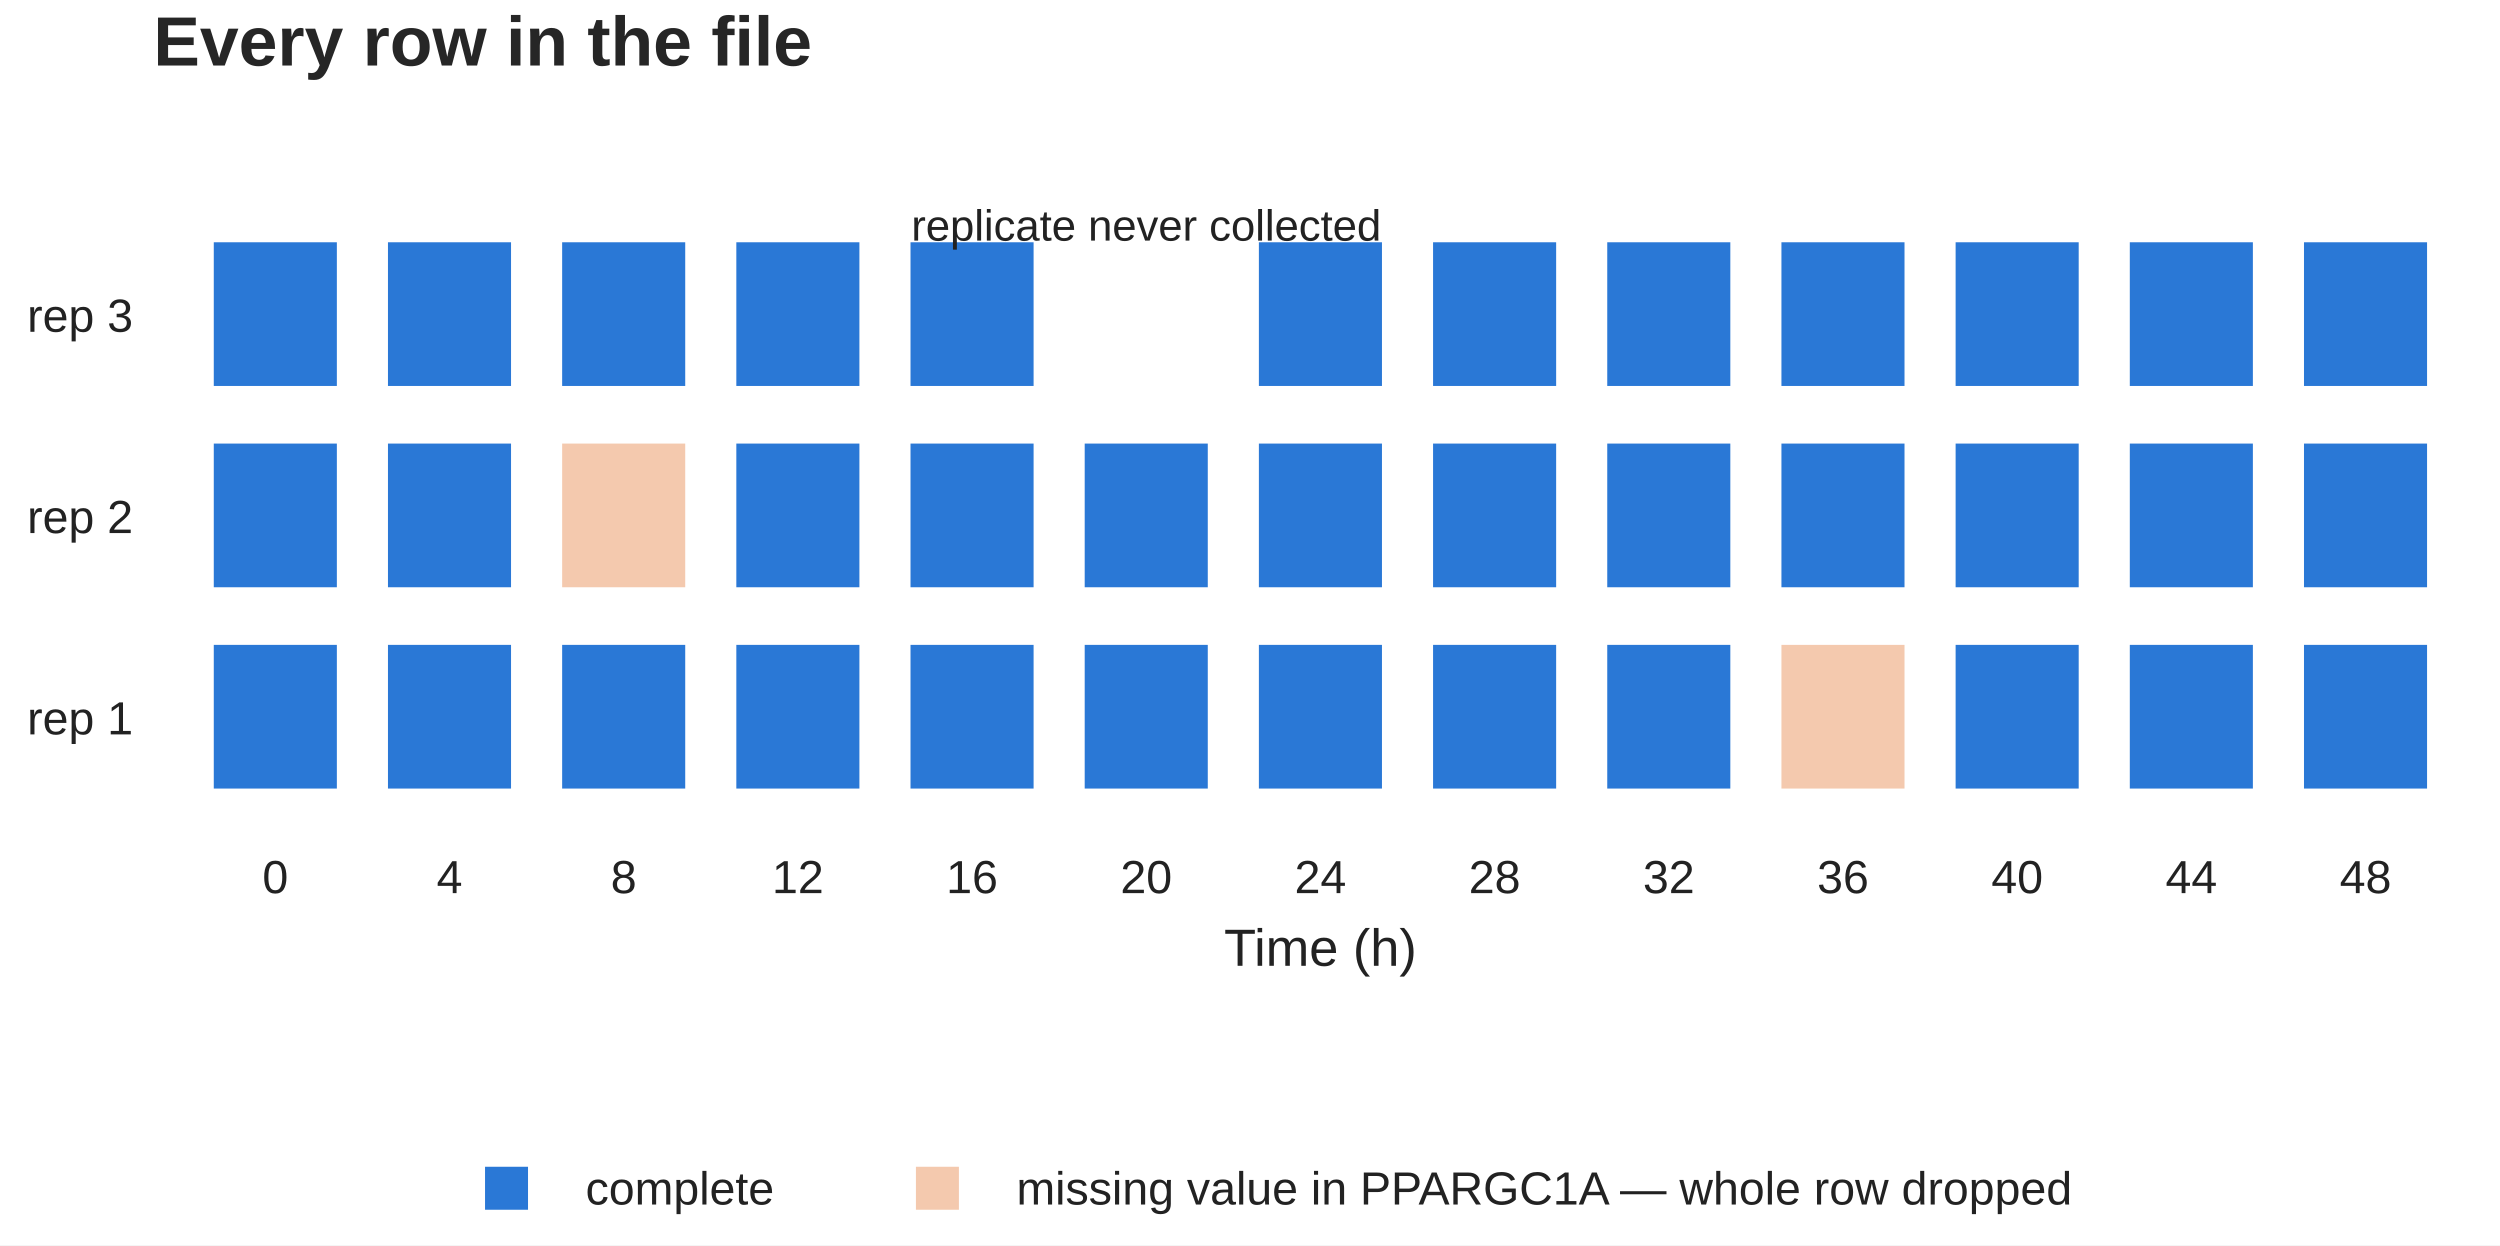
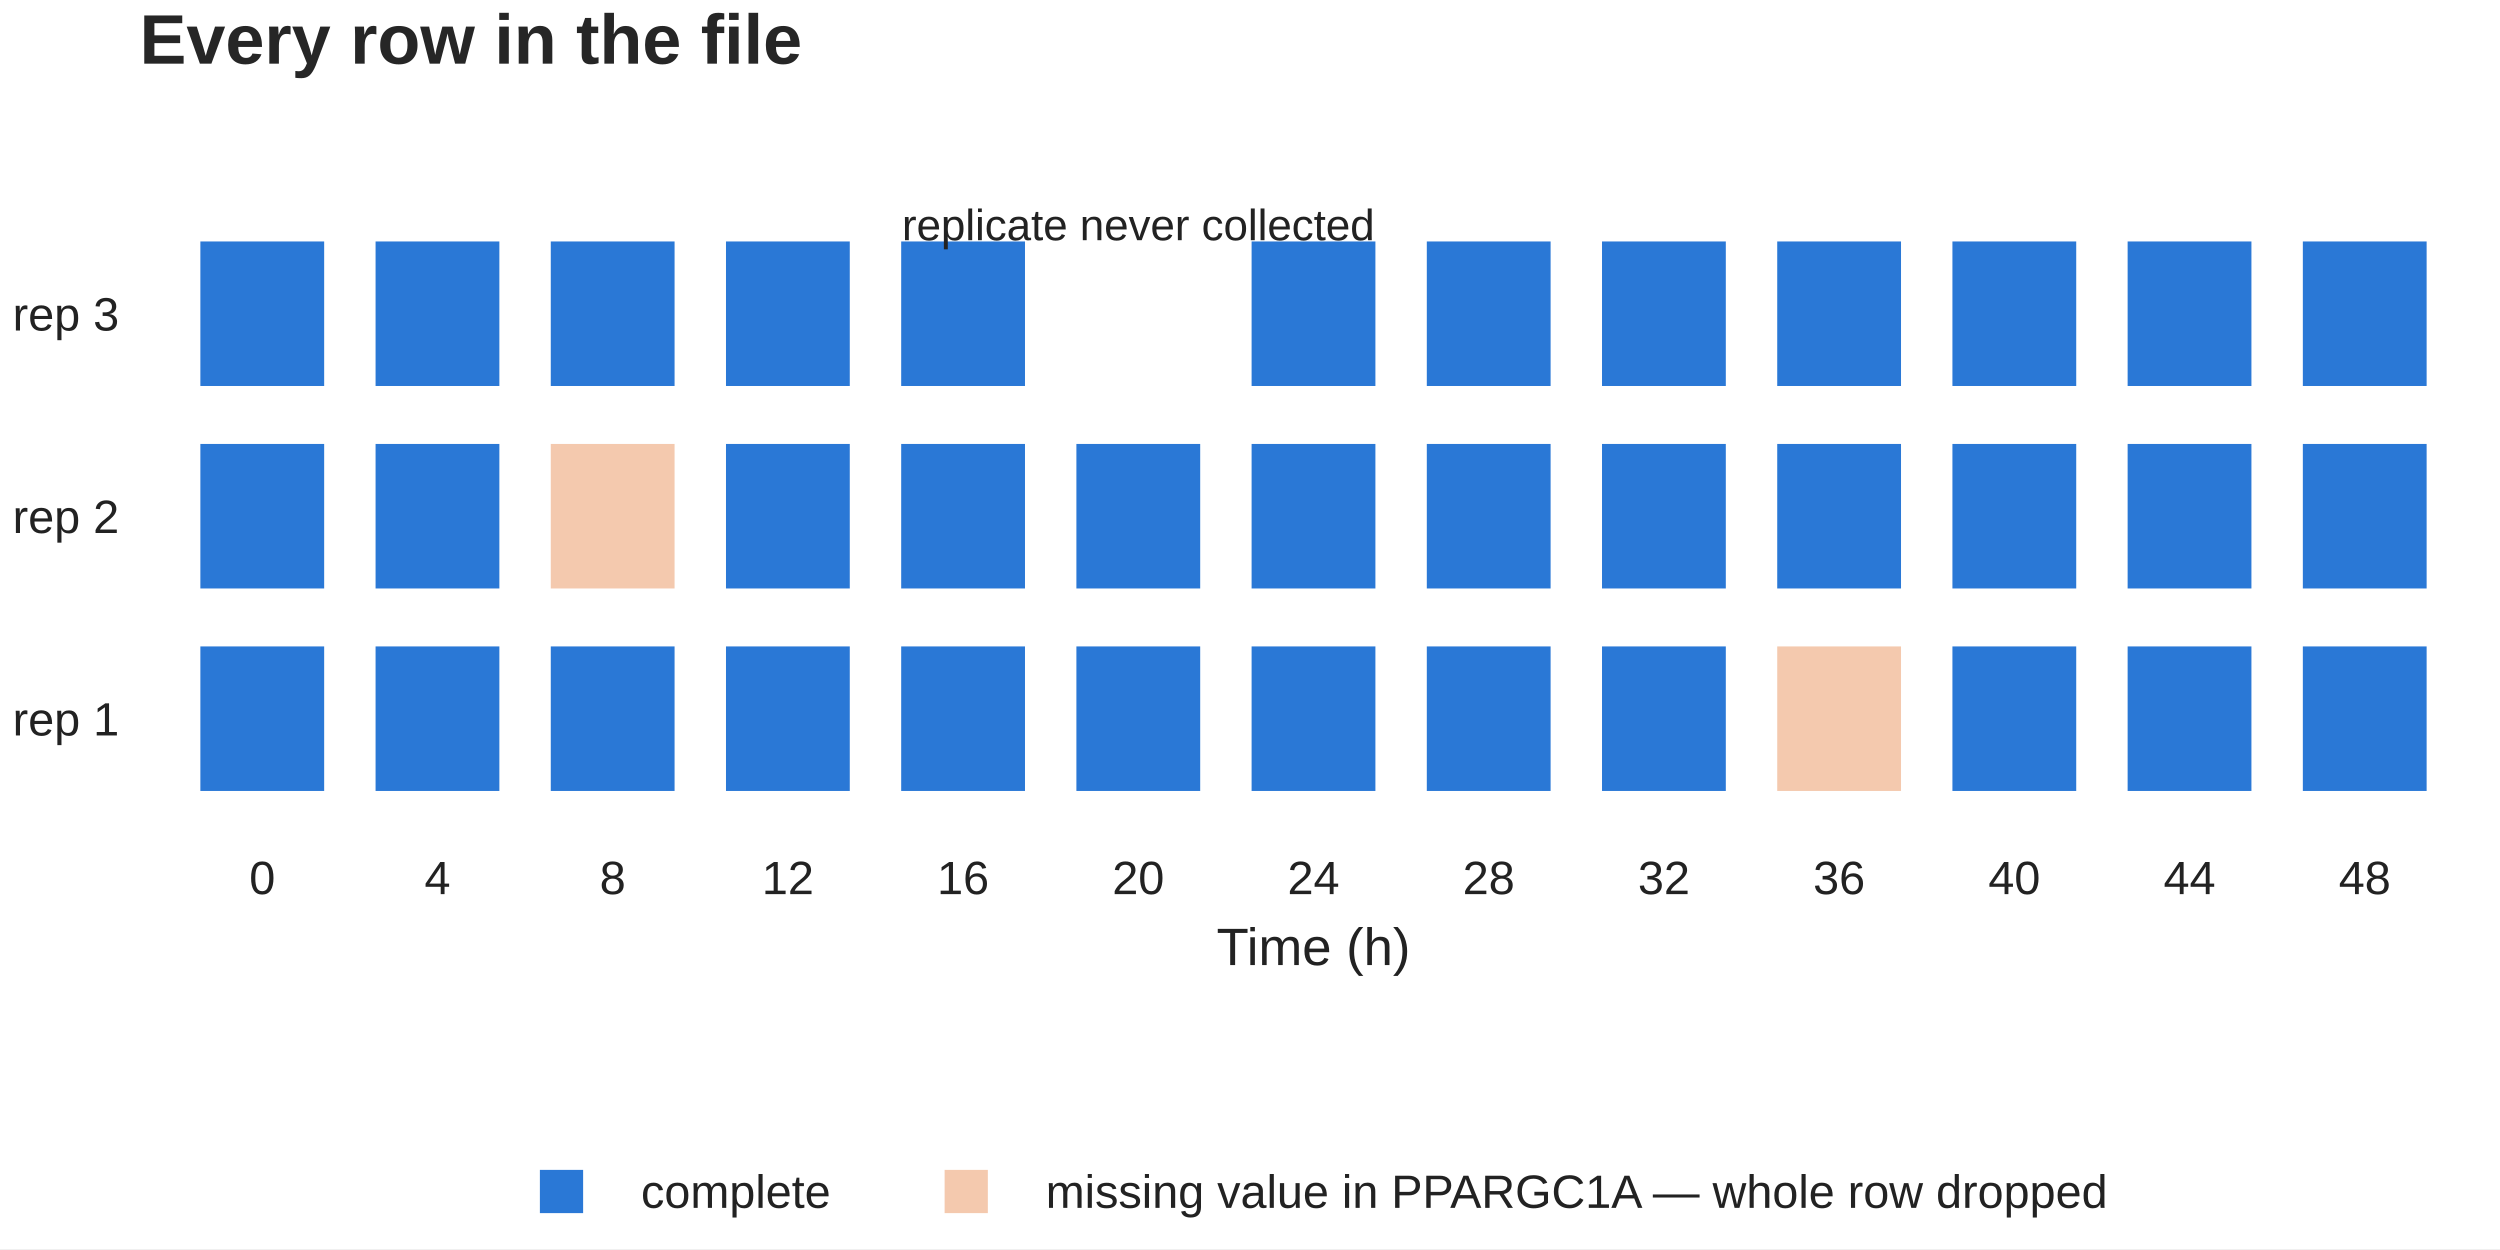
- <svg xmlns="http://www.w3.org/2000/svg" xmlns:xlink="http://www.w3.org/1999/xlink" width="430.322pt" height="214.357pt" viewBox="0 0 430.322 214.357" version="1.1">
+ <svg xmlns="http://www.w3.org/2000/svg" xmlns:xlink="http://www.w3.org/1999/xlink" width="427.812pt" height="213.739pt" viewBox="0 0 427.812 213.739" version="1.1">
  <defs>
    <style type="text/css">*{stroke-linejoin: round; stroke-linecap: butt}</style>
  </defs>
  <g id="figure_1">
    <g id="patch_1">
-       <path d="M 0 214.357  L 430.322 214.357  L 430.322 0  L 0 0  z " style="fill: #ffffff" />
+       <path d="M 0 213.739  L 427.812 213.739  L 427.812 0  L 0 0  z " style="fill: #ffffff" />
    </g>
    <g id="axes_1">
      <g id="patch_2">
-         <path d="M 26.402 144.158  L 428.163 144.158  L 428.163 33.278  L 26.402 33.278  z " style="fill: #ffffff" />
+         <path d="M 23.892 143.776  L 425.652 143.776  L 425.652 32.896  L 23.892 32.896  z " style="fill: #ffffff" />
      </g>
      <g id="matplotlib.axis_1">
        <g id="xtick_1">
          <g id="line2d_1" />
          <g id="text_1">
-             <text style="font-size: 8px; font-family: 'Arial', 'Helvetica', 'DejaVu Sans', 'Liberation Sans', sans-serif; text-anchor: middle; fill: #222222" x="47.39" y="153.737" transform="rotate(-0 47.38996 153.7369)">0</text>
+             <text style="font-size: 8px; font-family: 'Arial', 'Helvetica', 'DejaVu Sans', 'Liberation Sans', sans-serif; text-anchor: middle; fill: #222222" x="44.88" y="153.002" transform="rotate(-0 44.87996 153.0019)">0</text>
          </g>
        </g>
        <g id="xtick_2">
          <g id="line2d_2" />
          <g id="text_2">
-             <text style="font-size: 8px; font-family: 'Arial', 'Helvetica', 'DejaVu Sans', 'Liberation Sans', sans-serif; text-anchor: middle; fill: #222222" x="77.372" y="153.737" transform="rotate(-0 77.37205 153.7369)">4</text>
+             <text style="font-size: 8px; font-family: 'Arial', 'Helvetica', 'DejaVu Sans', 'Liberation Sans', sans-serif; text-anchor: middle; fill: #222222" x="74.862" y="153.002" transform="rotate(-0 74.86205 153.0019)">4</text>
          </g>
        </g>
        <g id="xtick_3">
          <g id="line2d_3" />
          <g id="text_3">
-             <text style="font-size: 8px; font-family: 'Arial', 'Helvetica', 'DejaVu Sans', 'Liberation Sans', sans-serif; text-anchor: middle; fill: #222222" x="107.354" y="153.737" transform="rotate(-0 107.3541 153.7369)">8</text>
+             <text style="font-size: 8px; font-family: 'Arial', 'Helvetica', 'DejaVu Sans', 'Liberation Sans', sans-serif; text-anchor: middle; fill: #222222" x="104.844" y="153.002" transform="rotate(-0 104.8441 153.0019)">8</text>
          </g>
        </g>
        <g id="xtick_4">
          <g id="line2d_4" />
          <g id="text_4">
-             <text style="font-size: 8px; font-family: 'Arial', 'Helvetica', 'DejaVu Sans', 'Liberation Sans', sans-serif; text-anchor: middle; fill: #222222" x="137.336" y="153.737" transform="rotate(-0 137.3362 153.7369)">12</text>
+             <text style="font-size: 8px; font-family: 'Arial', 'Helvetica', 'DejaVu Sans', 'Liberation Sans', sans-serif; text-anchor: middle; fill: #222222" x="134.826" y="153.002" transform="rotate(-0 134.8262 153.0019)">12</text>
          </g>
        </g>
        <g id="xtick_5">
          <g id="line2d_5" />
          <g id="text_5">
-             <text style="font-size: 8px; font-family: 'Arial', 'Helvetica', 'DejaVu Sans', 'Liberation Sans', sans-serif; text-anchor: middle; fill: #222222" x="167.318" y="153.737" transform="rotate(-0 167.3183 153.7369)">16</text>
+             <text style="font-size: 8px; font-family: 'Arial', 'Helvetica', 'DejaVu Sans', 'Liberation Sans', sans-serif; text-anchor: middle; fill: #222222" x="164.808" y="153.002" transform="rotate(-0 164.8083 153.0019)">16</text>
          </g>
        </g>
        <g id="xtick_6">
          <g id="line2d_6" />
          <g id="text_6">
-             <text style="font-size: 8px; font-family: 'Arial', 'Helvetica', 'DejaVu Sans', 'Liberation Sans', sans-serif; text-anchor: middle; fill: #222222" x="197.3" y="153.737" transform="rotate(-0 197.3004 153.7369)">20</text>
+             <text style="font-size: 8px; font-family: 'Arial', 'Helvetica', 'DejaVu Sans', 'Liberation Sans', sans-serif; text-anchor: middle; fill: #222222" x="194.79" y="153.002" transform="rotate(-0 194.7904 153.0019)">20</text>
          </g>
        </g>
        <g id="xtick_7">
          <g id="line2d_7" />
          <g id="text_7">
-             <text style="font-size: 8px; font-family: 'Arial', 'Helvetica', 'DejaVu Sans', 'Liberation Sans', sans-serif; text-anchor: middle; fill: #222222" x="227.282" y="153.737" transform="rotate(-0 227.2825 153.7369)">24</text>
+             <text style="font-size: 8px; font-family: 'Arial', 'Helvetica', 'DejaVu Sans', 'Liberation Sans', sans-serif; text-anchor: middle; fill: #222222" x="224.773" y="153.002" transform="rotate(-0 224.7725 153.0019)">24</text>
          </g>
        </g>
        <g id="xtick_8">
          <g id="line2d_8" />
          <g id="text_8">
-             <text style="font-size: 8px; font-family: 'Arial', 'Helvetica', 'DejaVu Sans', 'Liberation Sans', sans-serif; text-anchor: middle; fill: #222222" x="257.265" y="153.737" transform="rotate(-0 257.2646 153.7369)">28</text>
+             <text style="font-size: 8px; font-family: 'Arial', 'Helvetica', 'DejaVu Sans', 'Liberation Sans', sans-serif; text-anchor: middle; fill: #222222" x="254.755" y="153.002" transform="rotate(-0 254.7546 153.0019)">28</text>
          </g>
        </g>
        <g id="xtick_9">
          <g id="line2d_9" />
          <g id="text_9">
-             <text style="font-size: 8px; font-family: 'Arial', 'Helvetica', 'DejaVu Sans', 'Liberation Sans', sans-serif; text-anchor: middle; fill: #222222" x="287.247" y="153.737" transform="rotate(-0 287.2467 153.7369)">32</text>
+             <text style="font-size: 8px; font-family: 'Arial', 'Helvetica', 'DejaVu Sans', 'Liberation Sans', sans-serif; text-anchor: middle; fill: #222222" x="284.737" y="153.002" transform="rotate(-0 284.7367 153.0019)">32</text>
          </g>
        </g>
        <g id="xtick_10">
          <g id="line2d_10" />
          <g id="text_10">
-             <text style="font-size: 8px; font-family: 'Arial', 'Helvetica', 'DejaVu Sans', 'Liberation Sans', sans-serif; text-anchor: middle; fill: #222222" x="317.229" y="153.737" transform="rotate(-0 317.2288 153.7369)">36</text>
+             <text style="font-size: 8px; font-family: 'Arial', 'Helvetica', 'DejaVu Sans', 'Liberation Sans', sans-serif; text-anchor: middle; fill: #222222" x="314.719" y="153.002" transform="rotate(-0 314.7188 153.0019)">36</text>
          </g>
        </g>
        <g id="xtick_11">
          <g id="line2d_11" />
          <g id="text_11">
-             <text style="font-size: 8px; font-family: 'Arial', 'Helvetica', 'DejaVu Sans', 'Liberation Sans', sans-serif; text-anchor: middle; fill: #222222" x="347.211" y="153.737" transform="rotate(-0 347.2109 153.7369)">40</text>
+             <text style="font-size: 8px; font-family: 'Arial', 'Helvetica', 'DejaVu Sans', 'Liberation Sans', sans-serif; text-anchor: middle; fill: #222222" x="344.701" y="153.002" transform="rotate(-0 344.7009 153.0019)">40</text>
          </g>
        </g>
        <g id="xtick_12">
          <g id="line2d_12" />
          <g id="text_12">
-             <text style="font-size: 8px; font-family: 'Arial', 'Helvetica', 'DejaVu Sans', 'Liberation Sans', sans-serif; text-anchor: middle; fill: #222222" x="377.193" y="153.737" transform="rotate(-0 377.1929 153.7369)">44</text>
+             <text style="font-size: 8px; font-family: 'Arial', 'Helvetica', 'DejaVu Sans', 'Liberation Sans', sans-serif; text-anchor: middle; fill: #222222" x="374.683" y="153.002" transform="rotate(-0 374.6829 153.0019)">44</text>
          </g>
        </g>
        <g id="xtick_13">
          <g id="line2d_13" />
          <g id="text_13">
-             <text style="font-size: 8px; font-family: 'Arial', 'Helvetica', 'DejaVu Sans', 'Liberation Sans', sans-serif; text-anchor: middle; fill: #222222" x="407.175" y="153.737" transform="rotate(-0 407.175 153.7369)">48</text>
+             <text style="font-size: 8px; font-family: 'Arial', 'Helvetica', 'DejaVu Sans', 'Liberation Sans', sans-serif; text-anchor: middle; fill: #222222" x="404.665" y="153.002" transform="rotate(-0 404.665 153.0019)">48</text>
          </g>
        </g>
        <g id="text_14">
-           <text style="font-size: 9px; font-family: 'Arial', 'Helvetica', 'DejaVu Sans', 'Liberation Sans', sans-serif; text-anchor: middle; fill: #222222" x="227.282" y="166.239" transform="rotate(-0 227.2825 166.2392)">Time (h)</text>
+           <text style="font-size: 9px; font-family: 'Arial', 'Helvetica', 'DejaVu Sans', 'Liberation Sans', sans-serif; text-anchor: middle; fill: #222222" x="224.773" y="165.144" transform="rotate(-0 224.7725 165.1436)">Time (h)</text>
        </g>
      </g>
      <g id="matplotlib.axis_2">
        <g id="ytick_1">
          <g id="line2d_14" />
          <g id="text_15">
-             <text style="font-size: 8px; font-family: 'Arial', 'Helvetica', 'DejaVu Sans', 'Liberation Sans', sans-serif; text-anchor: end; fill: #222222" x="22.902" y="126.407" transform="rotate(-0 22.9025 126.4075)">rep 1</text>
+             <text style="font-size: 8px; font-family: 'Arial', 'Helvetica', 'DejaVu Sans', 'Liberation Sans', sans-serif; text-anchor: end; fill: #222222" x="20.392" y="125.861" transform="rotate(-0 20.3925 125.8606)">rep 1</text>
          </g>
        </g>
        <g id="ytick_2">
          <g id="line2d_15" />
          <g id="text_16">
-             <text style="font-size: 8px; font-family: 'Arial', 'Helvetica', 'DejaVu Sans', 'Liberation Sans', sans-serif; text-anchor: end; fill: #222222" x="22.902" y="91.757" transform="rotate(-0 22.9025 91.7575)">rep 2</text>
+             <text style="font-size: 8px; font-family: 'Arial', 'Helvetica', 'DejaVu Sans', 'Liberation Sans', sans-serif; text-anchor: end; fill: #222222" x="20.392" y="91.211" transform="rotate(-0 20.3925 91.21062)">rep 2</text>
          </g>
        </g>
        <g id="ytick_3">
          <g id="line2d_16" />
          <g id="text_17">
-             <text style="font-size: 8px; font-family: 'Arial', 'Helvetica', 'DejaVu Sans', 'Liberation Sans', sans-serif; text-anchor: end; fill: #222222" x="22.902" y="57.108" transform="rotate(-0 22.9025 57.1075)">rep 3</text>
+             <text style="font-size: 8px; font-family: 'Arial', 'Helvetica', 'DejaVu Sans', 'Liberation Sans', sans-serif; text-anchor: end; fill: #222222" x="20.392" y="56.561" transform="rotate(-0 20.3925 56.56063)">rep 3</text>
          </g>
        </g>
      </g>
      <g id="patch_3">
-         <path d="M 35.997 136.535  L 58.783 136.535  L 58.783 110.201  L 35.997 110.201  z " clip-path="url(#p1b2327fbc5)" style="fill: #2a78d6; stroke: #ffffff; stroke-width: 1.6; stroke-linejoin: miter" />
+         <path d="M 33.487 136.153  L 56.273 136.153  L 56.273 109.819  L 33.487 109.819  z " clip-path="url(#pd847f26624)" style="fill: #2a78d6; stroke: #ffffff; stroke-width: 1.6; stroke-linejoin: miter" />
      </g>
      <g id="patch_4">
-         <path d="M 35.997 101.885  L 58.783 101.885  L 58.783 75.551  L 35.997 75.551  z " clip-path="url(#p1b2327fbc5)" style="fill: #2a78d6; stroke: #ffffff; stroke-width: 1.6; stroke-linejoin: miter" />
+         <path d="M 33.487 101.503  L 56.273 101.503  L 56.273 75.169  L 33.487 75.169  z " clip-path="url(#pd847f26624)" style="fill: #2a78d6; stroke: #ffffff; stroke-width: 1.6; stroke-linejoin: miter" />
      </g>
      <g id="patch_5">
-         <path d="M 35.997 67.235  L 58.783 67.235  L 58.783 40.901  L 35.997 40.901  z " clip-path="url(#p1b2327fbc5)" style="fill: #2a78d6; stroke: #ffffff; stroke-width: 1.6; stroke-linejoin: miter" />
+         <path d="M 33.487 66.853  L 56.273 66.853  L 56.273 40.519  L 33.487 40.519  z " clip-path="url(#pd847f26624)" style="fill: #2a78d6; stroke: #ffffff; stroke-width: 1.6; stroke-linejoin: miter" />
      </g>
      <g id="patch_6">
-         <path d="M 65.979 136.535  L 88.765 136.535  L 88.765 110.201  L 65.979 110.201  z " clip-path="url(#p1b2327fbc5)" style="fill: #2a78d6; stroke: #ffffff; stroke-width: 1.6; stroke-linejoin: miter" />
+         <path d="M 63.469 136.153  L 86.255 136.153  L 86.255 109.819  L 63.469 109.819  z " clip-path="url(#pd847f26624)" style="fill: #2a78d6; stroke: #ffffff; stroke-width: 1.6; stroke-linejoin: miter" />
      </g>
      <g id="patch_7">
-         <path d="M 65.979 101.885  L 88.765 101.885  L 88.765 75.551  L 65.979 75.551  z " clip-path="url(#p1b2327fbc5)" style="fill: #2a78d6; stroke: #ffffff; stroke-width: 1.6; stroke-linejoin: miter" />
+         <path d="M 63.469 101.503  L 86.255 101.503  L 86.255 75.169  L 63.469 75.169  z " clip-path="url(#pd847f26624)" style="fill: #2a78d6; stroke: #ffffff; stroke-width: 1.6; stroke-linejoin: miter" />
      </g>
      <g id="patch_8">
-         <path d="M 65.979 67.235  L 88.765 67.235  L 88.765 40.901  L 65.979 40.901  z " clip-path="url(#p1b2327fbc5)" style="fill: #2a78d6; stroke: #ffffff; stroke-width: 1.6; stroke-linejoin: miter" />
+         <path d="M 63.469 66.853  L 86.255 66.853  L 86.255 40.519  L 63.469 40.519  z " clip-path="url(#pd847f26624)" style="fill: #2a78d6; stroke: #ffffff; stroke-width: 1.6; stroke-linejoin: miter" />
      </g>
      <g id="patch_9">
-         <path d="M 95.961 136.535  L 118.747 136.535  L 118.747 110.201  L 95.961 110.201  z " clip-path="url(#p1b2327fbc5)" style="fill: #2a78d6; stroke: #ffffff; stroke-width: 1.6; stroke-linejoin: miter" />
+         <path d="M 93.451 136.153  L 116.237 136.153  L 116.237 109.819  L 93.451 109.819  z " clip-path="url(#pd847f26624)" style="fill: #2a78d6; stroke: #ffffff; stroke-width: 1.6; stroke-linejoin: miter" />
      </g>
      <g id="patch_10">
-         <path d="M 95.961 101.885  L 118.747 101.885  L 118.747 75.551  L 95.961 75.551  z " clip-path="url(#p1b2327fbc5)" style="fill: #f4c9ae; stroke: #ffffff; stroke-width: 1.6; stroke-linejoin: miter" />
+         <path d="M 93.451 101.503  L 116.237 101.503  L 116.237 75.169  L 93.451 75.169  z " clip-path="url(#pd847f26624)" style="fill: #f4c9ae; stroke: #ffffff; stroke-width: 1.6; stroke-linejoin: miter" />
      </g>
      <g id="patch_11">
-         <path d="M 95.961 67.235  L 118.747 67.235  L 118.747 40.901  L 95.961 40.901  z " clip-path="url(#p1b2327fbc5)" style="fill: #2a78d6; stroke: #ffffff; stroke-width: 1.6; stroke-linejoin: miter" />
+         <path d="M 93.451 66.853  L 116.237 66.853  L 116.237 40.519  L 93.451 40.519  z " clip-path="url(#pd847f26624)" style="fill: #2a78d6; stroke: #ffffff; stroke-width: 1.6; stroke-linejoin: miter" />
      </g>
      <g id="patch_12">
-         <path d="M 125.943 136.535  L 148.729 136.535  L 148.729 110.201  L 125.943 110.201  z " clip-path="url(#p1b2327fbc5)" style="fill: #2a78d6; stroke: #ffffff; stroke-width: 1.6; stroke-linejoin: miter" />
+         <path d="M 123.433 136.153  L 146.219 136.153  L 146.219 109.819  L 123.433 109.819  z " clip-path="url(#pd847f26624)" style="fill: #2a78d6; stroke: #ffffff; stroke-width: 1.6; stroke-linejoin: miter" />
      </g>
      <g id="patch_13">
-         <path d="M 125.943 101.885  L 148.729 101.885  L 148.729 75.551  L 125.943 75.551  z " clip-path="url(#p1b2327fbc5)" style="fill: #2a78d6; stroke: #ffffff; stroke-width: 1.6; stroke-linejoin: miter" />
+         <path d="M 123.433 101.503  L 146.219 101.503  L 146.219 75.169  L 123.433 75.169  z " clip-path="url(#pd847f26624)" style="fill: #2a78d6; stroke: #ffffff; stroke-width: 1.6; stroke-linejoin: miter" />
      </g>
      <g id="patch_14">
-         <path d="M 125.943 67.235  L 148.729 67.235  L 148.729 40.901  L 125.943 40.901  z " clip-path="url(#p1b2327fbc5)" style="fill: #2a78d6; stroke: #ffffff; stroke-width: 1.6; stroke-linejoin: miter" />
+         <path d="M 123.433 66.853  L 146.219 66.853  L 146.219 40.519  L 123.433 40.519  z " clip-path="url(#pd847f26624)" style="fill: #2a78d6; stroke: #ffffff; stroke-width: 1.6; stroke-linejoin: miter" />
      </g>
      <g id="patch_15">
-         <path d="M 155.925 136.535  L 178.712 136.535  L 178.712 110.201  L 155.925 110.201  z " clip-path="url(#p1b2327fbc5)" style="fill: #2a78d6; stroke: #ffffff; stroke-width: 1.6; stroke-linejoin: miter" />
+         <path d="M 153.415 136.153  L 176.202 136.153  L 176.202 109.819  L 153.415 109.819  z " clip-path="url(#pd847f26624)" style="fill: #2a78d6; stroke: #ffffff; stroke-width: 1.6; stroke-linejoin: miter" />
      </g>
      <g id="patch_16">
-         <path d="M 155.925 101.885  L 178.712 101.885  L 178.712 75.551  L 155.925 75.551  z " clip-path="url(#p1b2327fbc5)" style="fill: #2a78d6; stroke: #ffffff; stroke-width: 1.6; stroke-linejoin: miter" />
+         <path d="M 153.415 101.503  L 176.202 101.503  L 176.202 75.169  L 153.415 75.169  z " clip-path="url(#pd847f26624)" style="fill: #2a78d6; stroke: #ffffff; stroke-width: 1.6; stroke-linejoin: miter" />
      </g>
      <g id="patch_17">
-         <path d="M 155.925 67.235  L 178.712 67.235  L 178.712 40.901  L 155.925 40.901  z " clip-path="url(#p1b2327fbc5)" style="fill: #2a78d6; stroke: #ffffff; stroke-width: 1.6; stroke-linejoin: miter" />
+         <path d="M 153.415 66.853  L 176.202 66.853  L 176.202 40.519  L 153.415 40.519  z " clip-path="url(#pd847f26624)" style="fill: #2a78d6; stroke: #ffffff; stroke-width: 1.6; stroke-linejoin: miter" />
      </g>
      <g id="patch_18">
-         <path d="M 185.907 136.535  L 208.694 136.535  L 208.694 110.201  L 185.907 110.201  z " clip-path="url(#p1b2327fbc5)" style="fill: #2a78d6; stroke: #ffffff; stroke-width: 1.6; stroke-linejoin: miter" />
+         <path d="M 183.397 136.153  L 206.184 136.153  L 206.184 109.819  L 183.397 109.819  z " clip-path="url(#pd847f26624)" style="fill: #2a78d6; stroke: #ffffff; stroke-width: 1.6; stroke-linejoin: miter" />
      </g>
      <g id="patch_19">
-         <path d="M 185.907 101.885  L 208.694 101.885  L 208.694 75.551  L 185.907 75.551  z " clip-path="url(#p1b2327fbc5)" style="fill: #2a78d6; stroke: #ffffff; stroke-width: 1.6; stroke-linejoin: miter" />
+         <path d="M 183.397 101.503  L 206.184 101.503  L 206.184 75.169  L 183.397 75.169  z " clip-path="url(#pd847f26624)" style="fill: #2a78d6; stroke: #ffffff; stroke-width: 1.6; stroke-linejoin: miter" />
      </g>
      <g id="patch_20">
-         <path d="M 215.889 136.535  L 238.676 136.535  L 238.676 110.201  L 215.889 110.201  z " clip-path="url(#p1b2327fbc5)" style="fill: #2a78d6; stroke: #ffffff; stroke-width: 1.6; stroke-linejoin: miter" />
+         <path d="M 213.379 136.153  L 236.166 136.153  L 236.166 109.819  L 213.379 109.819  z " clip-path="url(#pd847f26624)" style="fill: #2a78d6; stroke: #ffffff; stroke-width: 1.6; stroke-linejoin: miter" />
      </g>
      <g id="patch_21">
-         <path d="M 215.889 101.885  L 238.676 101.885  L 238.676 75.551  L 215.889 75.551  z " clip-path="url(#p1b2327fbc5)" style="fill: #2a78d6; stroke: #ffffff; stroke-width: 1.6; stroke-linejoin: miter" />
+         <path d="M 213.379 101.503  L 236.166 101.503  L 236.166 75.169  L 213.379 75.169  z " clip-path="url(#pd847f26624)" style="fill: #2a78d6; stroke: #ffffff; stroke-width: 1.6; stroke-linejoin: miter" />
      </g>
      <g id="patch_22">
-         <path d="M 215.889 67.235  L 238.676 67.235  L 238.676 40.901  L 215.889 40.901  z " clip-path="url(#p1b2327fbc5)" style="fill: #2a78d6; stroke: #ffffff; stroke-width: 1.6; stroke-linejoin: miter" />
+         <path d="M 213.379 66.853  L 236.166 66.853  L 236.166 40.519  L 213.379 40.519  z " clip-path="url(#pd847f26624)" style="fill: #2a78d6; stroke: #ffffff; stroke-width: 1.6; stroke-linejoin: miter" />
      </g>
      <g id="patch_23">
-         <path d="M 245.871 136.535  L 268.658 136.535  L 268.658 110.201  L 245.871 110.201  z " clip-path="url(#p1b2327fbc5)" style="fill: #2a78d6; stroke: #ffffff; stroke-width: 1.6; stroke-linejoin: miter" />
+         <path d="M 243.361 136.153  L 266.148 136.153  L 266.148 109.819  L 243.361 109.819  z " clip-path="url(#pd847f26624)" style="fill: #2a78d6; stroke: #ffffff; stroke-width: 1.6; stroke-linejoin: miter" />
      </g>
      <g id="patch_24">
-         <path d="M 245.871 101.885  L 268.658 101.885  L 268.658 75.551  L 245.871 75.551  z " clip-path="url(#p1b2327fbc5)" style="fill: #2a78d6; stroke: #ffffff; stroke-width: 1.6; stroke-linejoin: miter" />
+         <path d="M 243.361 101.503  L 266.148 101.503  L 266.148 75.169  L 243.361 75.169  z " clip-path="url(#pd847f26624)" style="fill: #2a78d6; stroke: #ffffff; stroke-width: 1.6; stroke-linejoin: miter" />
      </g>
      <g id="patch_25">
-         <path d="M 245.871 67.235  L 268.658 67.235  L 268.658 40.901  L 245.871 40.901  z " clip-path="url(#p1b2327fbc5)" style="fill: #2a78d6; stroke: #ffffff; stroke-width: 1.6; stroke-linejoin: miter" />
+         <path d="M 243.361 66.853  L 266.148 66.853  L 266.148 40.519  L 243.361 40.519  z " clip-path="url(#pd847f26624)" style="fill: #2a78d6; stroke: #ffffff; stroke-width: 1.6; stroke-linejoin: miter" />
      </g>
      <g id="patch_26">
-         <path d="M 275.853 136.535  L 298.64 136.535  L 298.64 110.201  L 275.853 110.201  z " clip-path="url(#p1b2327fbc5)" style="fill: #2a78d6; stroke: #ffffff; stroke-width: 1.6; stroke-linejoin: miter" />
+         <path d="M 273.343 136.153  L 296.13 136.153  L 296.13 109.819  L 273.343 109.819  z " clip-path="url(#pd847f26624)" style="fill: #2a78d6; stroke: #ffffff; stroke-width: 1.6; stroke-linejoin: miter" />
      </g>
      <g id="patch_27">
-         <path d="M 275.853 101.885  L 298.64 101.885  L 298.64 75.551  L 275.853 75.551  z " clip-path="url(#p1b2327fbc5)" style="fill: #2a78d6; stroke: #ffffff; stroke-width: 1.6; stroke-linejoin: miter" />
+         <path d="M 273.343 101.503  L 296.13 101.503  L 296.13 75.169  L 273.343 75.169  z " clip-path="url(#pd847f26624)" style="fill: #2a78d6; stroke: #ffffff; stroke-width: 1.6; stroke-linejoin: miter" />
      </g>
      <g id="patch_28">
-         <path d="M 275.853 67.235  L 298.64 67.235  L 298.64 40.901  L 275.853 40.901  z " clip-path="url(#p1b2327fbc5)" style="fill: #2a78d6; stroke: #ffffff; stroke-width: 1.6; stroke-linejoin: miter" />
+         <path d="M 273.343 66.853  L 296.13 66.853  L 296.13 40.519  L 273.343 40.519  z " clip-path="url(#pd847f26624)" style="fill: #2a78d6; stroke: #ffffff; stroke-width: 1.6; stroke-linejoin: miter" />
      </g>
      <g id="patch_29">
-         <path d="M 305.836 136.535  L 328.622 136.535  L 328.622 110.201  L 305.836 110.201  z " clip-path="url(#p1b2327fbc5)" style="fill: #f4c9ae; stroke: #ffffff; stroke-width: 1.6; stroke-linejoin: miter" />
+         <path d="M 303.326 136.153  L 326.112 136.153  L 326.112 109.819  L 303.326 109.819  z " clip-path="url(#pd847f26624)" style="fill: #f4c9ae; stroke: #ffffff; stroke-width: 1.6; stroke-linejoin: miter" />
      </g>
      <g id="patch_30">
-         <path d="M 305.836 101.885  L 328.622 101.885  L 328.622 75.551  L 305.836 75.551  z " clip-path="url(#p1b2327fbc5)" style="fill: #2a78d6; stroke: #ffffff; stroke-width: 1.6; stroke-linejoin: miter" />
+         <path d="M 303.326 101.503  L 326.112 101.503  L 326.112 75.169  L 303.326 75.169  z " clip-path="url(#pd847f26624)" style="fill: #2a78d6; stroke: #ffffff; stroke-width: 1.6; stroke-linejoin: miter" />
      </g>
      <g id="patch_31">
-         <path d="M 305.836 67.235  L 328.622 67.235  L 328.622 40.901  L 305.836 40.901  z " clip-path="url(#p1b2327fbc5)" style="fill: #2a78d6; stroke: #ffffff; stroke-width: 1.6; stroke-linejoin: miter" />
+         <path d="M 303.326 66.853  L 326.112 66.853  L 326.112 40.519  L 303.326 40.519  z " clip-path="url(#pd847f26624)" style="fill: #2a78d6; stroke: #ffffff; stroke-width: 1.6; stroke-linejoin: miter" />
      </g>
      <g id="patch_32">
-         <path d="M 335.818 136.535  L 358.604 136.535  L 358.604 110.201  L 335.818 110.201  z " clip-path="url(#p1b2327fbc5)" style="fill: #2a78d6; stroke: #ffffff; stroke-width: 1.6; stroke-linejoin: miter" />
+         <path d="M 333.308 136.153  L 356.094 136.153  L 356.094 109.819  L 333.308 109.819  z " clip-path="url(#pd847f26624)" style="fill: #2a78d6; stroke: #ffffff; stroke-width: 1.6; stroke-linejoin: miter" />
      </g>
      <g id="patch_33">
-         <path d="M 335.818 101.885  L 358.604 101.885  L 358.604 75.551  L 335.818 75.551  z " clip-path="url(#p1b2327fbc5)" style="fill: #2a78d6; stroke: #ffffff; stroke-width: 1.6; stroke-linejoin: miter" />
+         <path d="M 333.308 101.503  L 356.094 101.503  L 356.094 75.169  L 333.308 75.169  z " clip-path="url(#pd847f26624)" style="fill: #2a78d6; stroke: #ffffff; stroke-width: 1.6; stroke-linejoin: miter" />
      </g>
      <g id="patch_34">
-         <path d="M 335.818 67.235  L 358.604 67.235  L 358.604 40.901  L 335.818 40.901  z " clip-path="url(#p1b2327fbc5)" style="fill: #2a78d6; stroke: #ffffff; stroke-width: 1.6; stroke-linejoin: miter" />
+         <path d="M 333.308 66.853  L 356.094 66.853  L 356.094 40.519  L 333.308 40.519  z " clip-path="url(#pd847f26624)" style="fill: #2a78d6; stroke: #ffffff; stroke-width: 1.6; stroke-linejoin: miter" />
      </g>
      <g id="patch_35">
-         <path d="M 365.8 136.535  L 388.586 136.535  L 388.586 110.201  L 365.8 110.201  z " clip-path="url(#p1b2327fbc5)" style="fill: #2a78d6; stroke: #ffffff; stroke-width: 1.6; stroke-linejoin: miter" />
+         <path d="M 363.29 136.153  L 386.076 136.153  L 386.076 109.819  L 363.29 109.819  z " clip-path="url(#pd847f26624)" style="fill: #2a78d6; stroke: #ffffff; stroke-width: 1.6; stroke-linejoin: miter" />
      </g>
      <g id="patch_36">
-         <path d="M 365.8 101.885  L 388.586 101.885  L 388.586 75.551  L 365.8 75.551  z " clip-path="url(#p1b2327fbc5)" style="fill: #2a78d6; stroke: #ffffff; stroke-width: 1.6; stroke-linejoin: miter" />
+         <path d="M 363.29 101.503  L 386.076 101.503  L 386.076 75.169  L 363.29 75.169  z " clip-path="url(#pd847f26624)" style="fill: #2a78d6; stroke: #ffffff; stroke-width: 1.6; stroke-linejoin: miter" />
      </g>
      <g id="patch_37">
-         <path d="M 365.8 67.235  L 388.586 67.235  L 388.586 40.901  L 365.8 40.901  z " clip-path="url(#p1b2327fbc5)" style="fill: #2a78d6; stroke: #ffffff; stroke-width: 1.6; stroke-linejoin: miter" />
+         <path d="M 363.29 66.853  L 386.076 66.853  L 386.076 40.519  L 363.29 40.519  z " clip-path="url(#pd847f26624)" style="fill: #2a78d6; stroke: #ffffff; stroke-width: 1.6; stroke-linejoin: miter" />
      </g>
      <g id="patch_38">
-         <path d="M 395.782 136.535  L 418.568 136.535  L 418.568 110.201  L 395.782 110.201  z " clip-path="url(#p1b2327fbc5)" style="fill: #2a78d6; stroke: #ffffff; stroke-width: 1.6; stroke-linejoin: miter" />
+         <path d="M 393.272 136.153  L 416.058 136.153  L 416.058 109.819  L 393.272 109.819  z " clip-path="url(#pd847f26624)" style="fill: #2a78d6; stroke: #ffffff; stroke-width: 1.6; stroke-linejoin: miter" />
      </g>
      <g id="patch_39">
-         <path d="M 395.782 101.885  L 418.568 101.885  L 418.568 75.551  L 395.782 75.551  z " clip-path="url(#p1b2327fbc5)" style="fill: #2a78d6; stroke: #ffffff; stroke-width: 1.6; stroke-linejoin: miter" />
+         <path d="M 393.272 101.503  L 416.058 101.503  L 416.058 75.169  L 393.272 75.169  z " clip-path="url(#pd847f26624)" style="fill: #2a78d6; stroke: #ffffff; stroke-width: 1.6; stroke-linejoin: miter" />
      </g>
      <g id="patch_40">
-         <path d="M 395.782 67.235  L 418.568 67.235  L 418.568 40.901  L 395.782 40.901  z " clip-path="url(#p1b2327fbc5)" style="fill: #2a78d6; stroke: #ffffff; stroke-width: 1.6; stroke-linejoin: miter" />
+         <path d="M 393.272 66.853  L 416.058 66.853  L 416.058 40.519  L 393.272 40.519  z " clip-path="url(#pd847f26624)" style="fill: #2a78d6; stroke: #ffffff; stroke-width: 1.6; stroke-linejoin: miter" />
      </g>
      <g id="text_18">
-         <text style="font-size: 7.5px; font-family: 'Arial', 'Helvetica', 'DejaVu Sans', 'Liberation Sans', sans-serif; text-anchor: middle; fill: #222222" x="197.3" y="41.42" transform="rotate(-0 197.3004 41.42036)">replicate never collected</text>
+         <text style="font-size: 7.5px; font-family: 'Arial', 'Helvetica', 'DejaVu Sans', 'Liberation Sans', sans-serif; text-anchor: middle; fill: #222222" x="194.79" y="41.107" transform="rotate(-0 194.7904 41.107)">replicate never collected</text>
      </g>
      <g id="text_19">
-         <text style="font-weight: 700; font-size: 12px; font-family: 'Arial', 'Helvetica', 'DejaVu Sans', 'Liberation Sans', sans-serif; text-anchor: start; fill: #262626" x="26.402" y="11.278" transform="rotate(-0 26.4025 11.27812)">Every row in the file</text>
+         <text style="font-weight: 700; font-size: 12px; font-family: 'Arial', 'Helvetica', 'DejaVu Sans', 'Liberation Sans', sans-serif; text-anchor: start; fill: #262626" x="23.892" y="10.896" transform="rotate(-0 23.8925 10.89563)">Every row in the file</text>
      </g>
      <g id="legend_1">
        <g id="line2d_17">
          <defs>
-             <path id="mf9b2d22e73" d="M -4 4  L 4 4  L 4 -4  L -4 -4  z " style="stroke: #ffffff; stroke-width: 0.6; stroke-linejoin: miter" />
+             <path id="m41cf97153a" d="M -4 4  L 4 4  L 4 -4  L -4 -4  z " style="stroke: #ffffff; stroke-width: 0.6; stroke-linejoin: miter" />
          </defs>
          <g>
-             <use xlink:href="#mf9b2d22e73" x="87.188" y="204.533" style="fill: #2a78d6; stroke: #ffffff; stroke-width: 0.6; stroke-linejoin: miter" />
+             <use xlink:href="#m41cf97153a" x="96.087" y="203.895" style="fill: #2a78d6; stroke: #ffffff; stroke-width: 0.6; stroke-linejoin: miter" />
          </g>
        </g>
        <g id="text_20">
-           <text style="font-size: 8px; font-family: 'Arial', 'Helvetica', 'DejaVu Sans', 'Liberation Sans', sans-serif; text-anchor: start; fill: #222222" x="100.788" y="207.333" transform="rotate(-0 100.7881 207.3329)">complete</text>
+           <text style="font-size: 8px; font-family: 'Arial', 'Helvetica', 'DejaVu Sans', 'Liberation Sans', sans-serif; text-anchor: start; fill: #222222" x="109.687" y="206.695" transform="rotate(-0 109.6869 206.6954)">complete</text>
        </g>
        <g id="line2d_18">
          <defs>
-             <path id="m094c5030f3" d="M -4 4  L 4 4  L 4 -4  L -4 -4  z " style="stroke: #ffffff; stroke-width: 0.6; stroke-linejoin: miter" />
+             <path id="mb955b4b703" d="M -4 4  L 4 4  L 4 -4  L -4 -4  z " style="stroke: #ffffff; stroke-width: 0.6; stroke-linejoin: miter" />
          </defs>
          <g>
-             <use xlink:href="#m094c5030f3" x="161.357" y="204.533" style="fill: #f4c9ae; stroke: #ffffff; stroke-width: 0.6; stroke-linejoin: miter" />
+             <use xlink:href="#mb955b4b703" x="165.346" y="203.895" style="fill: #f4c9ae; stroke: #ffffff; stroke-width: 0.6; stroke-linejoin: miter" />
          </g>
        </g>
        <g id="text_21">
-           <text style="font-size: 8px; font-family: 'Arial', 'Helvetica', 'DejaVu Sans', 'Liberation Sans', sans-serif; text-anchor: start; fill: #222222" x="174.957" y="207.333" transform="rotate(-0 174.9569 207.3329)">missing value in PPARGC1A — whole row dropped</text>
+           <text style="font-size: 8px; font-family: 'Arial', 'Helvetica', 'DejaVu Sans', 'Liberation Sans', sans-serif; text-anchor: start; fill: #222222" x="178.946" y="206.695" transform="rotate(-0 178.9456 206.6954)">missing value in PPARGC1A — whole row dropped</text>
        </g>
      </g>
    </g>
  </g>
  <defs>
-     <clipPath id="p1b2327fbc5">
-       <rect x="26.402" y="33.278" width="401.76" height="110.88" />
+     <clipPath id="pd847f26624">
+       <rect x="23.892" y="32.896" width="401.76" height="110.88" />
    </clipPath>
  </defs>
</svg>
